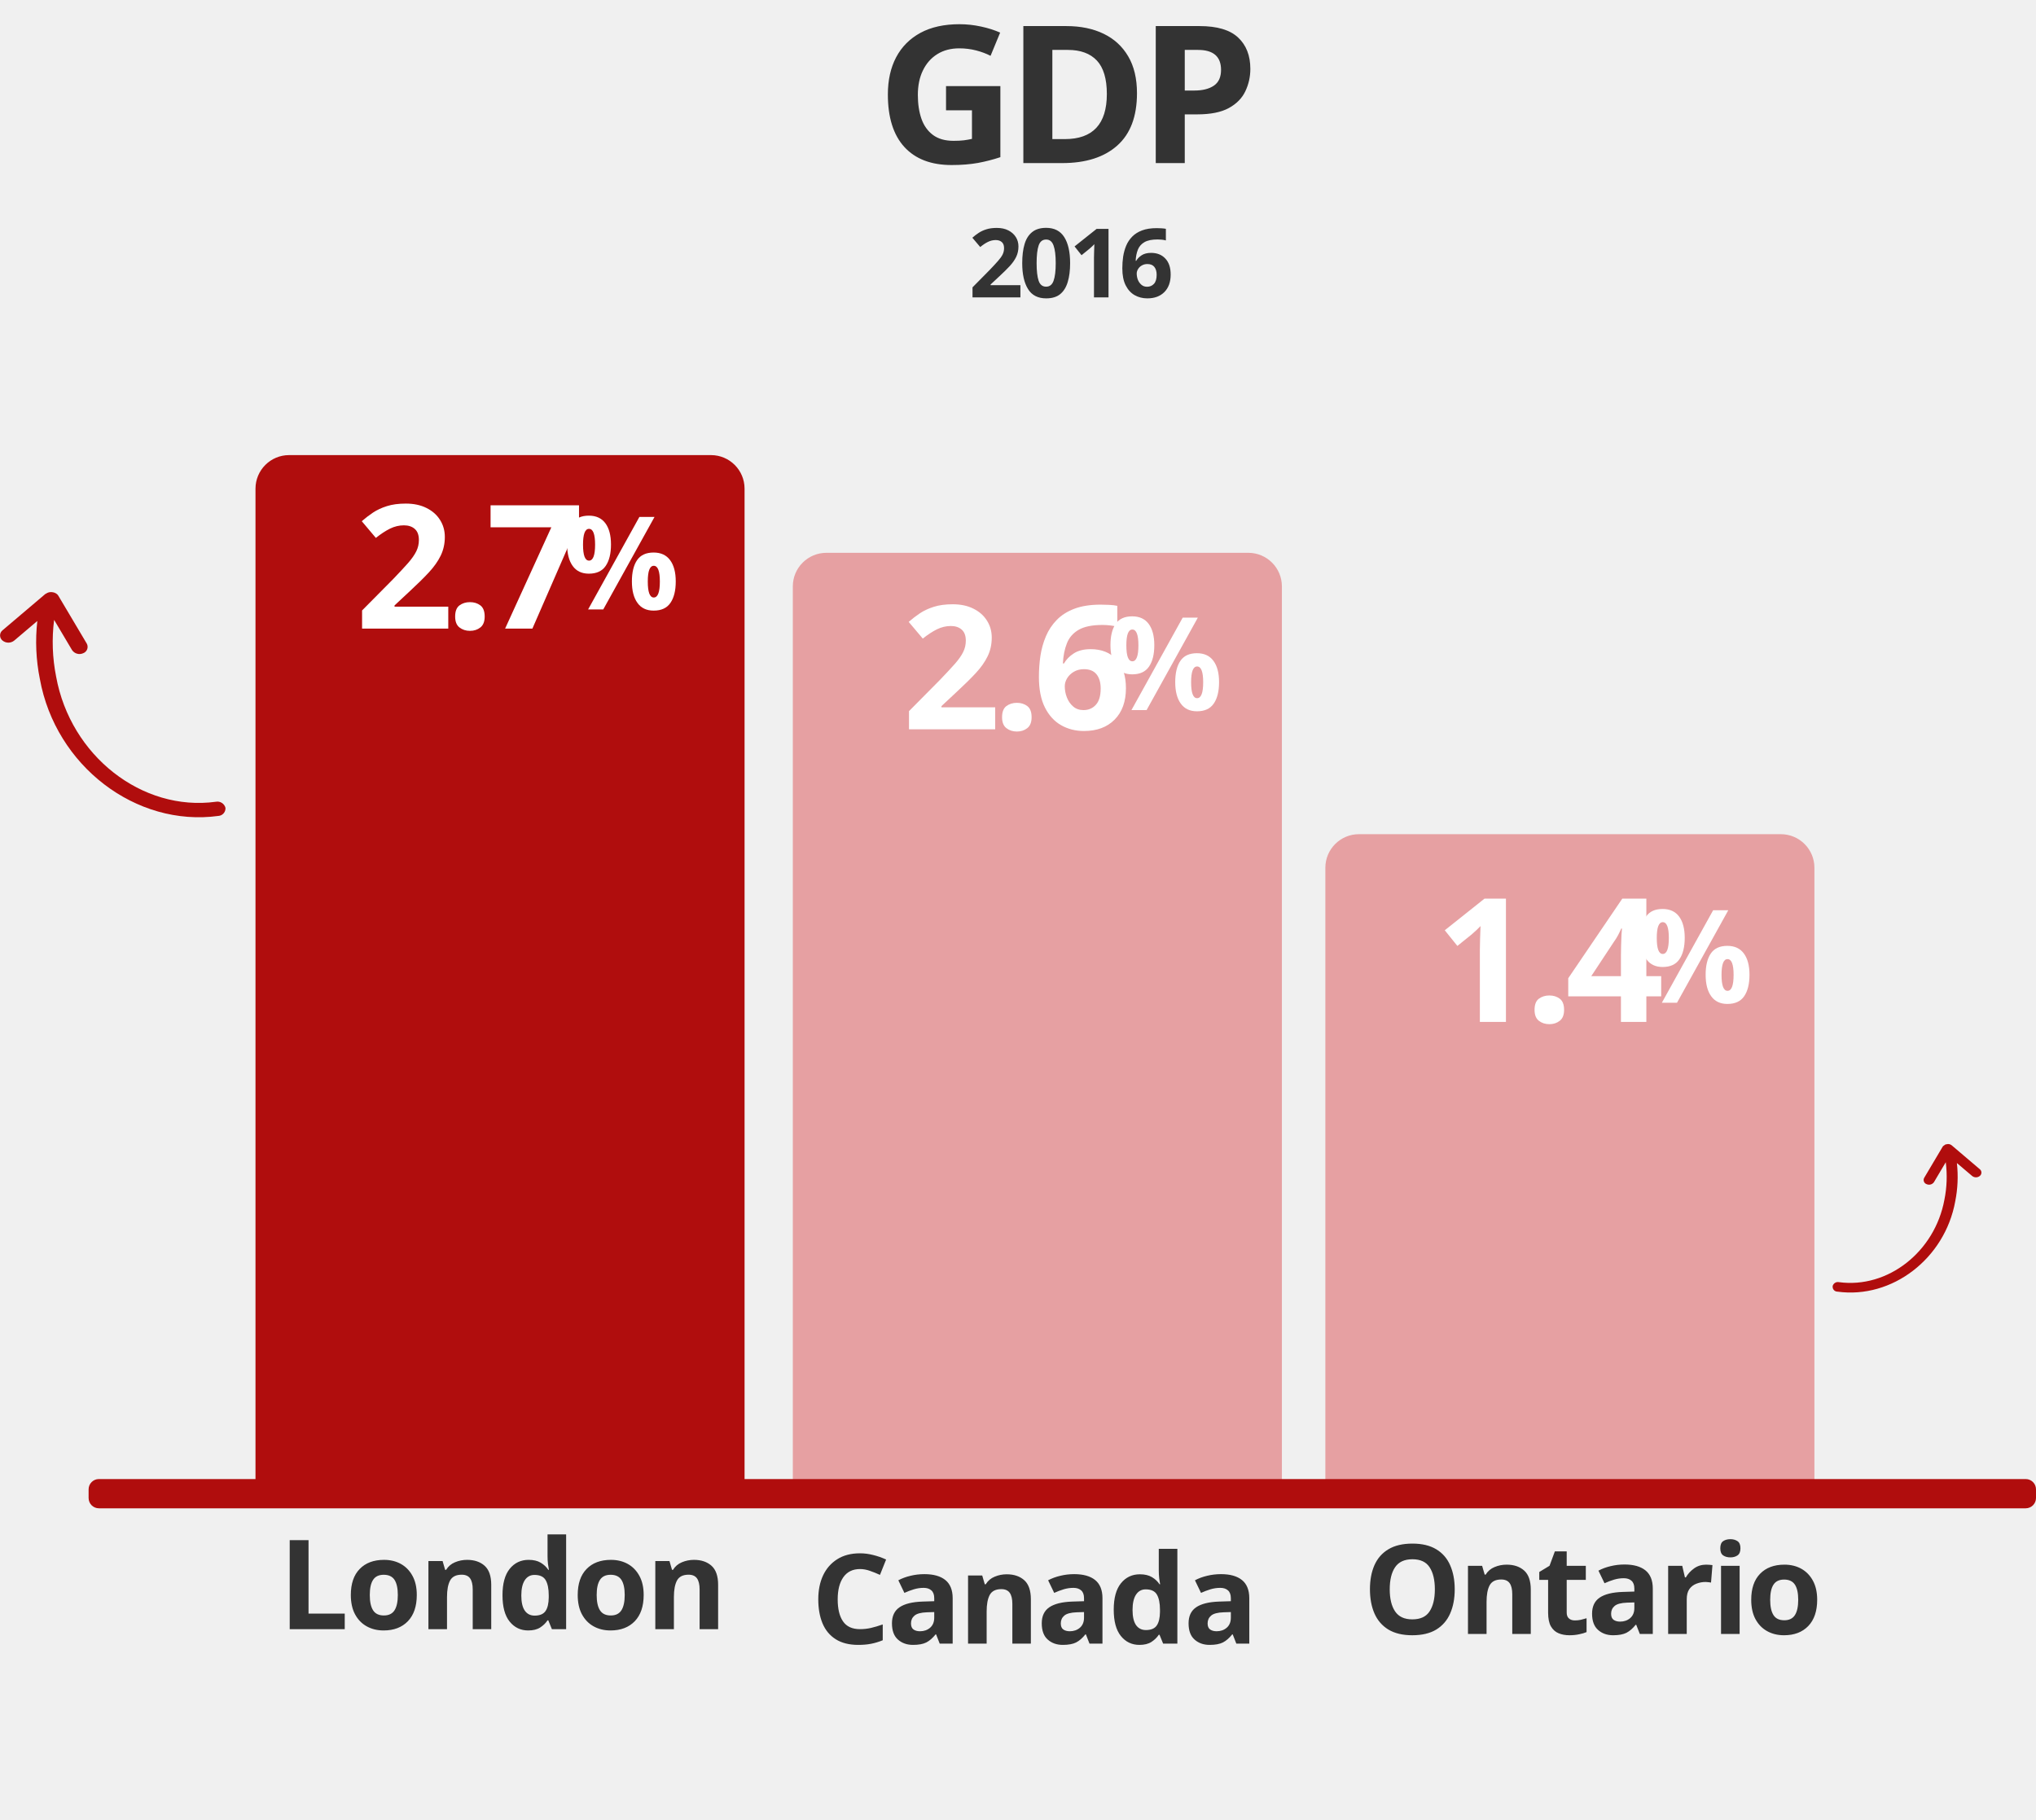
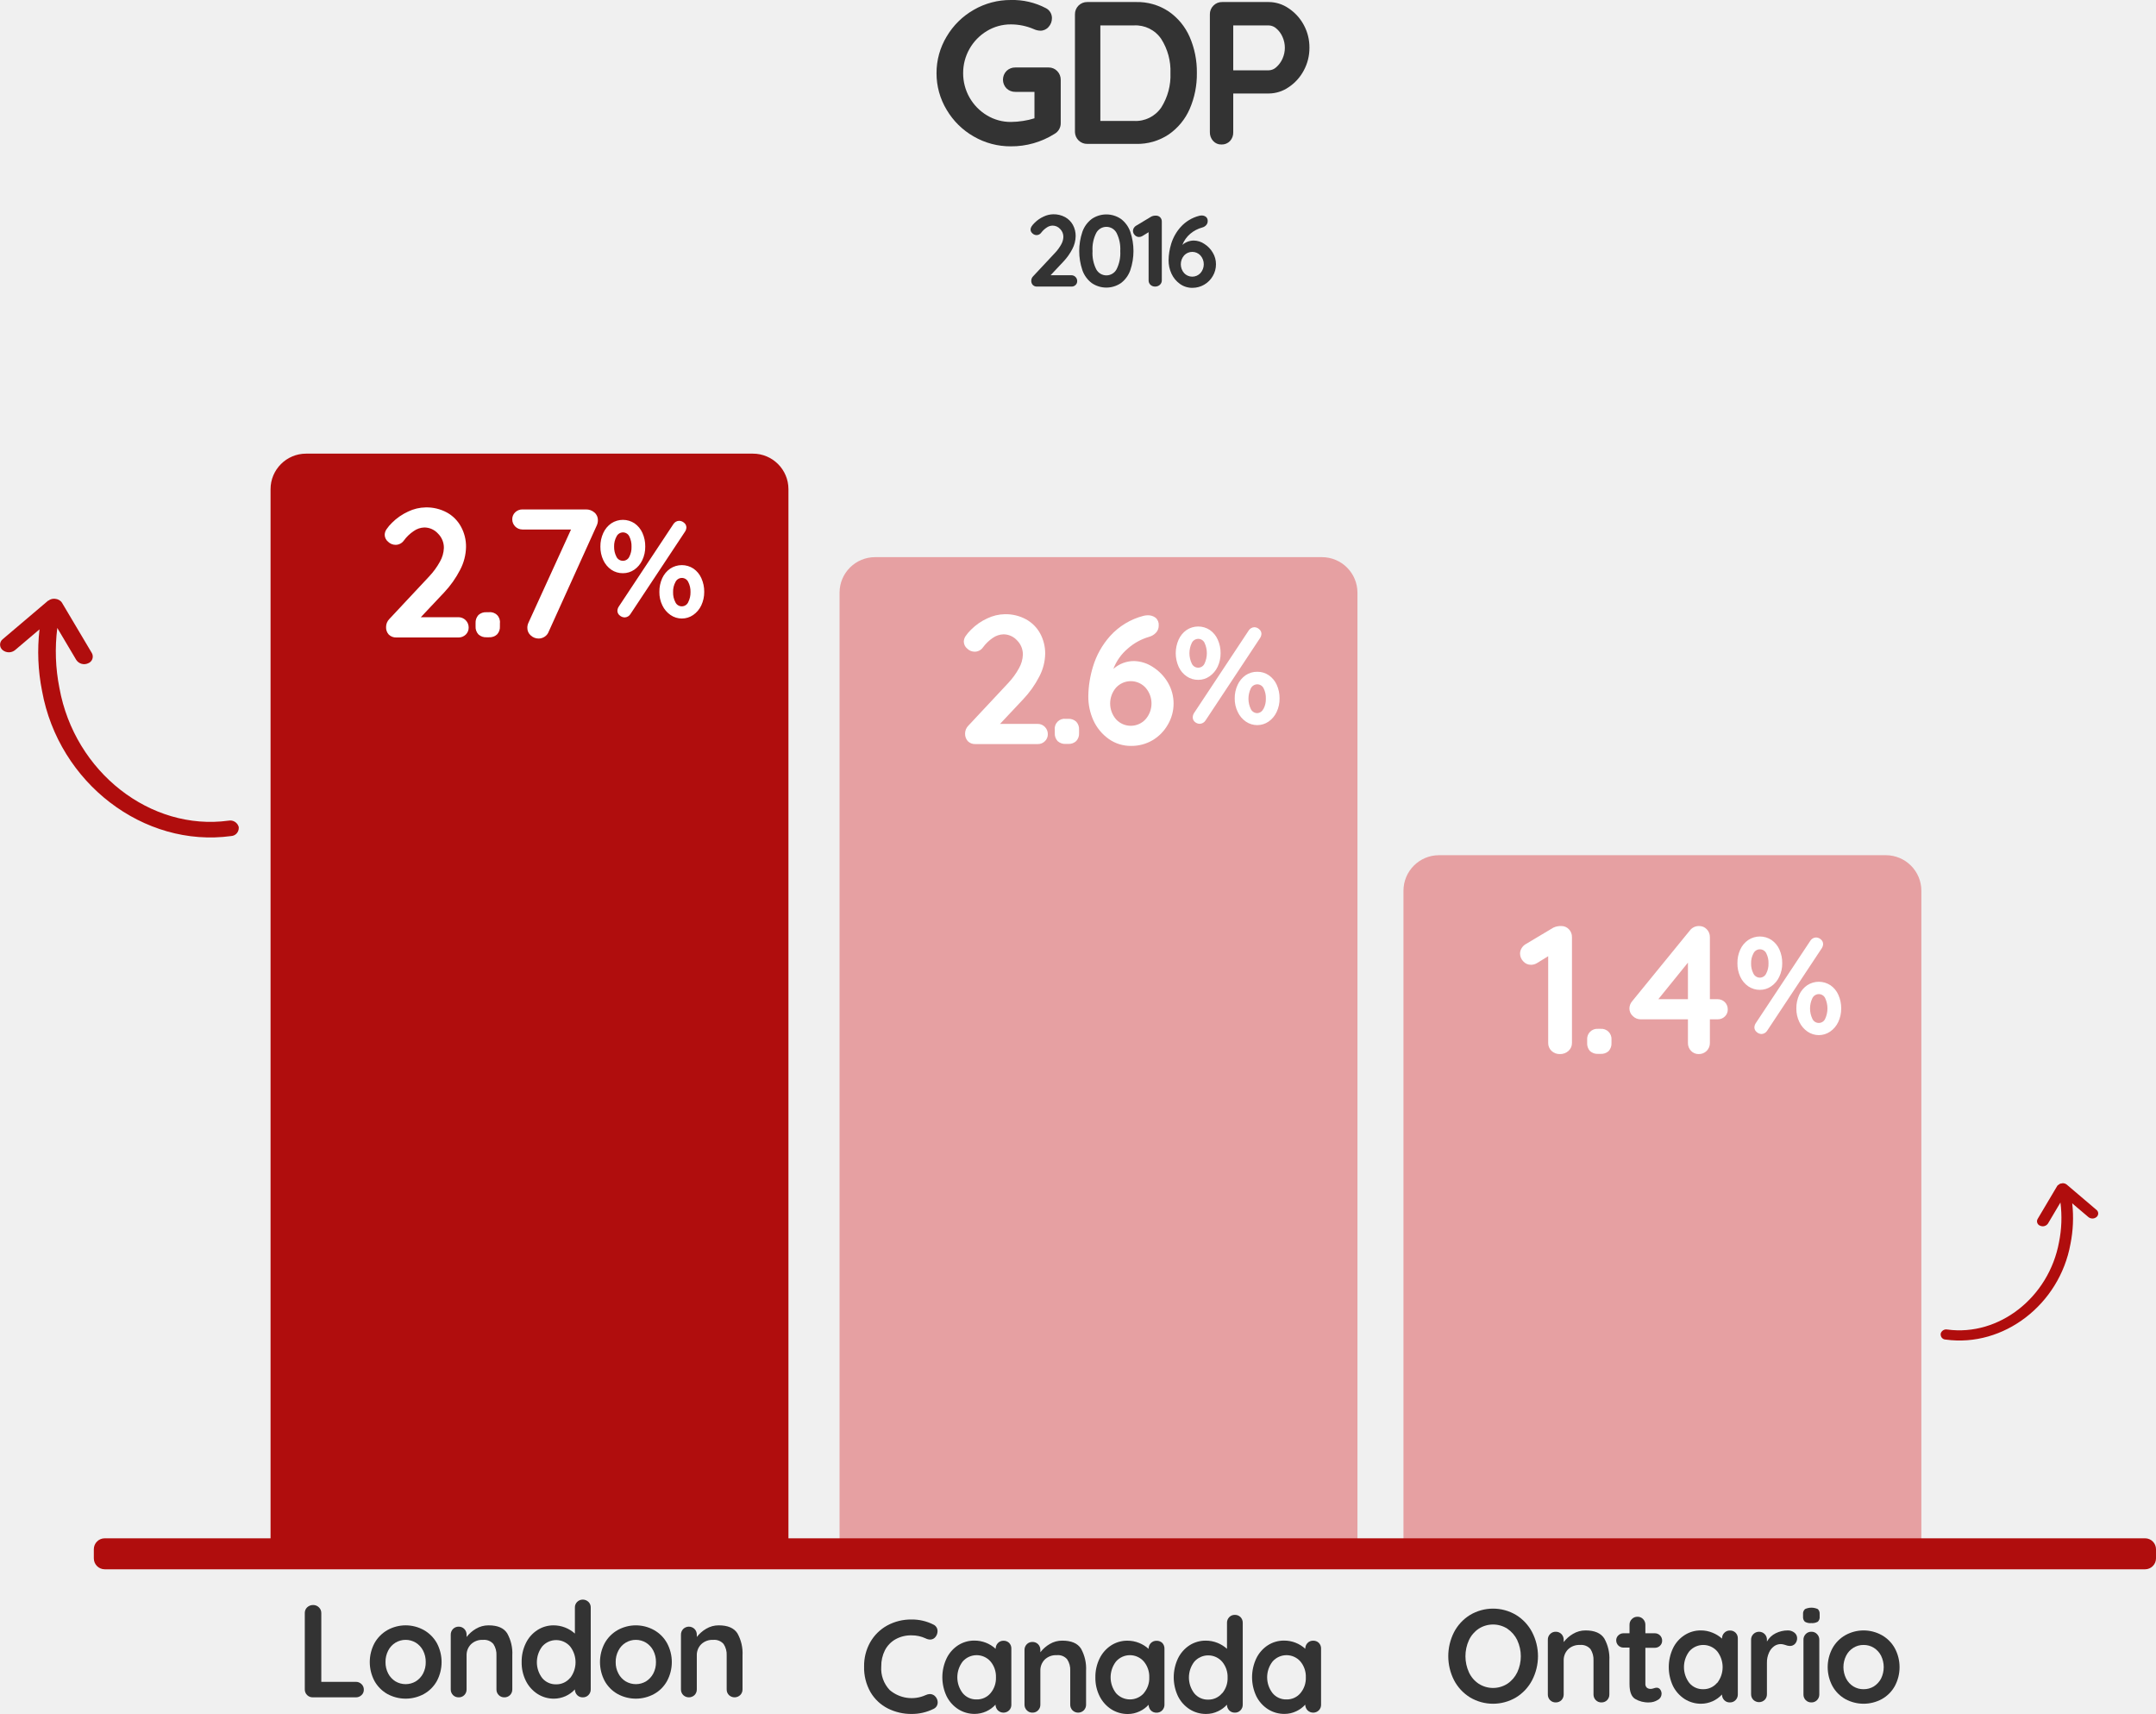
- <svg xmlns="http://www.w3.org/2000/svg" viewBox="0 0 424.42 379.42">
+ <svg xmlns="http://www.w3.org/2000/svg" viewBox="0 0 424.42 337.32">
  <defs>
-     <style>.cls-1{fill:#b00d0d;}.cls-2{fill:#e6a0a2;}.cls-3{font-size:36px;fill:#fff;letter-spacing:-0.05em;}.cls-3,.cls-5,.cls-6{font-family:Quicksand-Bold, Quicksand;font-weight:700;}.cls-4{font-size:27px;letter-spacing:-0.05em;}.cls-5{font-size:26px;letter-spacing:-0.03em;}.cls-5,.cls-6{fill:#333;}.cls-6{font-size:40px;letter-spacing:-0.05em;}.cls-7{font-size:20px;}</style>
+     <style>.cls-1{fill:#b00d0d;}.cls-2{fill:#e6a0a2;}.cls-3{fill:#fff;}.cls-4{fill:#333;}</style>
  </defs>
  <g id="Layer_2" data-name="Layer 2">
    <g id="Economics_main" data-name="Economics main">
-       <path class="cls-1" d="M60.26,94.88h87.95a7,7,0,0,1,7,7V314.11a0,0,0,0,1,0,0H53.26a0,0,0,0,1,0,0V101.88A7,7,0,0,1,60.26,94.88Z" />
-       <path class="cls-2" d="M172.27,115.25h87.95a7,7,0,0,1,7,7V314.11a0,0,0,0,1,0,0H165.27a0,0,0,0,1,0,0V122.25A7,7,0,0,1,172.27,115.25Z" />
-       <text class="cls-3" transform="translate(74.04 131.05)">2.7<tspan class="cls-4" x="43.34" y="-4">%</tspan>
-       </text>
-       <text class="cls-5" transform="translate(58.05 339.65)">London</text>
-       <text class="cls-5" transform="translate(284.06 340.65)">Ontario</text>
-       <text class="cls-6" transform="translate(182.77 34)">GDP<tspan class="cls-7">
-           <tspan x="19.16" y="28">2016</tspan>
-         </tspan>
-       </text>
-       <path class="cls-2" d="M283.28,173.91h87.95a7,7,0,0,1,7,7v133.2a0,0,0,0,1,0,0H276.28a0,0,0,0,1,0,0V180.91A7,7,0,0,1,283.28,173.91Z" />
-       <text class="cls-3" transform="translate(299.05 213.05)">1.4<tspan class="cls-4" x="42.16" y="-4">%</tspan>
-       </text>
-       <text class="cls-3" transform="translate(188.05 152.04)">2.6<tspan class="cls-4" x="42.59" y="-4">%</tspan>
-       </text>
-       <text class="cls-5" transform="translate(169.06 342.66)">Canada</text>
-       <path class="cls-1" d="M11.89,123.87h0a1.56,1.56,0,0,0-.5-.29,1,1,0,0,0-.16-.06,2.14,2.14,0,0,0-.44-.08h-.17a.22.22,0,0,0-.08,0,1.71,1.71,0,0,0-.51.1l0,0a1.72,1.72,0,0,0-.48.26l-.06,0L.52,131.41a1.37,1.37,0,0,0,0,2.13,1.93,1.93,0,0,0,2.45,0l4.81-4.08a39,39,0,0,0,.53,12.1c3.28,18.09,20,30.9,37.24,28.54A1.58,1.58,0,0,0,47,168.64a1.64,1.64,0,0,0,0-.23,1.73,1.73,0,0,0-2-1.26c-15.38,2.1-30.31-9.58-33.3-26.09a36.76,36.76,0,0,1-.42-11.83l3.74,6.3a1.87,1.87,0,0,0,2.33.65,1.41,1.41,0,0,0,.74-2l-5.89-9.92A1.31,1.31,0,0,0,11.89,123.87Z" />
-       <path class="cls-1" d="M405,239l-3.88,6.54a.92.92,0,0,0,.49,1.33,1.24,1.24,0,0,0,1.54-.42l2.46-4.15a24.09,24.09,0,0,1-.28,7.8c-2,10.88-11.81,18.58-22,17.2a1.12,1.12,0,0,0-1.3.82.78.78,0,0,0,0,.16,1,1,0,0,0,1,1c11.38,1.56,22.39-6.89,24.55-18.81a26,26,0,0,0,.35-8l3.17,2.69a1.27,1.27,0,0,0,1.61,0,.9.9,0,0,0,0-1.4l-5.88-5,0,0a1.33,1.33,0,0,0-.31-.18h0a1.21,1.21,0,0,0-.33-.07h-.17a1.5,1.5,0,0,0-.29.06l-.1,0a1,1,0,0,0-.33.2h0A1.16,1.16,0,0,0,405,239Z" />
-       <rect class="cls-1" x="18.47" y="308.35" width="405.95" height="6.1" rx="2.15" ry="2.15" />
+       <path class="cls-1" d="M60.26,89.28h87.95a7,7,0,0,1,7,7V308.51a0,0,0,0,1,0,0H53.26a0,0,0,0,1,0,0V96.28A7,7,0,0,1,60.26,89.28Z" />
+       <path class="cls-2" d="M172.27,109.65h87.95a7,7,0,0,1,7,7V308.51a0,0,0,0,1,0,0H165.27a0,0,0,0,1,0,0V116.65A7,7,0,0,1,172.27,109.65Z" />
+       <path class="cls-3" d="M91.68,122.07a2,2,0,0,1,.58,1.44,1.88,1.88,0,0,1-.58,1.39,2,2,0,0,1-1.44.56H78a2,2,0,0,1-1.48-.58A2.07,2.07,0,0,1,76,123.4a2.24,2.24,0,0,1,.65-1.58l7.85-8.39a14.08,14.08,0,0,0,2.11-2.9,5.83,5.83,0,0,0,.77-2.68A3.89,3.89,0,0,0,86.21,105a3.63,3.63,0,0,0-2.67-1.19,3.8,3.8,0,0,0-2.1.71,7.64,7.64,0,0,0-1.93,1.85,2,2,0,0,1-1.65.86,2.1,2.1,0,0,1-1.46-.61,1.79,1.79,0,0,1-.67-1.37,2,2,0,0,1,.36-1.09,8.24,8.24,0,0,1,1.08-1.28,11,11,0,0,1,3.17-2.2,8.27,8.27,0,0,1,3.46-.82,8.41,8.41,0,0,1,4.17,1,7,7,0,0,1,2.77,2.78,8.08,8.08,0,0,1,1,4,10,10,0,0,1-1.17,4.52,19.29,19.29,0,0,1-3.15,4.45l-4.58,4.86h7.42A2,2,0,0,1,91.68,122.07Z" />
+       <path class="cls-3" d="M94.18,124.86a2.16,2.16,0,0,1-.56-1.6v-.61a2.2,2.2,0,0,1,.56-1.61,2.17,2.17,0,0,1,1.6-.55h.47a1.94,1.94,0,0,1,2.16,2.16v.61a2.12,2.12,0,0,1-.56,1.6,2.16,2.16,0,0,1-1.6.56h-.47A2.18,2.18,0,0,1,94.18,124.86Z" />
+       <path class="cls-3" d="M117,100.85a1.92,1.92,0,0,1,.7,1.53,2.5,2.5,0,0,1-.21,1l-9.47,20.92a2,2,0,0,1-.79,1,2.12,2.12,0,0,1-1.19.37,2.26,2.26,0,0,1-1.57-.62,1.93,1.93,0,0,1-.66-1.47,2.32,2.32,0,0,1,.21-1l8.39-18.37h-9.57a2,2,0,0,1-2-2,1.86,1.86,0,0,1,.58-1.39,2,2,0,0,1,1.44-.56H115.4A2.44,2.44,0,0,1,117,100.85Z" />
+       <path class="cls-3" d="M120.34,112.13a4.67,4.67,0,0,1-1.58-1.89,6.13,6.13,0,0,1-.57-2.66,6.2,6.2,0,0,1,.57-2.69,4.65,4.65,0,0,1,1.57-1.89,4.16,4.16,0,0,1,4.59,0,4.61,4.61,0,0,1,1.55,1.89,6.34,6.34,0,0,1,.55,2.69,6,6,0,0,1-.58,2.66,4.69,4.69,0,0,1-1.59,1.89,3.88,3.88,0,0,1-2.23.68A4,4,0,0,1,120.34,112.13Zm3.52-2.51a4,4,0,0,0,.46-2,4.25,4.25,0,0,0-.44-2.06,1.39,1.39,0,0,0-1.26-.78,1.41,1.41,0,0,0-1.25.8,3.9,3.9,0,0,0-.48,2,4.13,4.13,0,0,0,.46,2,1.41,1.41,0,0,0,1.27.79A1.38,1.38,0,0,0,123.86,109.62ZM122,121.13a1.16,1.16,0,0,1-.46-.94,1.61,1.61,0,0,1,.27-.81l10.75-16.23a1.38,1.38,0,0,1,1.1-.65,1.5,1.5,0,0,1,1,.38,1.16,1.16,0,0,1,.46.94,1.61,1.61,0,0,1-.27.81l-10.75,16.23a1.38,1.38,0,0,1-1.1.65A1.5,1.5,0,0,1,122,121.13Zm10-.09a4.82,4.82,0,0,1-1.61-1.89,5.87,5.87,0,0,1-.59-2.66,6.35,6.35,0,0,1,.56-2.69,4.65,4.65,0,0,1,1.57-1.89,4.16,4.16,0,0,1,4.59,0,4.53,4.53,0,0,1,1.55,1.89,6.35,6.35,0,0,1,.56,2.69,6.14,6.14,0,0,1-.58,2.66,4.72,4.72,0,0,1-1.6,1.89,3.93,3.93,0,0,1-4.45,0Zm3.47-2.51a4.13,4.13,0,0,0,.46-2,4.07,4.07,0,0,0-.45-2,1.39,1.39,0,0,0-1.26-.79,1.41,1.41,0,0,0-1.25.8,3.9,3.9,0,0,0-.47,2,4,4,0,0,0,.46,2,1.39,1.39,0,0,0,2.51,0Z" />
+       <path class="cls-4" d="M71.16,331.44a1.45,1.45,0,0,1,.46,1.11,1.38,1.38,0,0,1-.46,1.07,1.56,1.56,0,0,1-1.13.43H61.58A1.54,1.54,0,0,1,60,332.47v-15a1.51,1.51,0,0,1,.46-1.13,1.68,1.68,0,0,1,1.2-.46,1.57,1.57,0,0,1,1.12.46,1.52,1.52,0,0,1,.47,1.13V331H70A1.56,1.56,0,0,1,71.16,331.44Z" />
+       <path class="cls-4" d="M86,330.84a6.63,6.63,0,0,1-2.56,2.56,7.52,7.52,0,0,1-7.17,0,6.67,6.67,0,0,1-2.55-2.56,7.95,7.95,0,0,1,0-7.46,6.77,6.77,0,0,1,2.55-2.57,7.37,7.37,0,0,1,7.17,0A6.72,6.72,0,0,1,86,323.38a7.95,7.95,0,0,1,0,7.46Zm-2.72-6a3.91,3.91,0,0,0-1.43-1.55,3.88,3.88,0,0,0-4,0,3.91,3.91,0,0,0-1.43,1.55,4.78,4.78,0,0,0-.53,2.27,4.71,4.71,0,0,0,.53,2.26,4,4,0,0,0,1.43,1.54,3.94,3.94,0,0,0,4,0,4,4,0,0,0,1.43-1.54,4.71,4.71,0,0,0,.53-2.26A4.78,4.78,0,0,0,83.28,324.84Z" />
+       <path class="cls-4" d="M99.85,321.46a8,8,0,0,1,1,4.35v6.66a1.57,1.57,0,0,1-.44,1.13,1.52,1.52,0,0,1-1.12.45,1.5,1.5,0,0,1-1.12-.45,1.53,1.53,0,0,1-.44-1.13v-6.66a3.75,3.75,0,0,0-.6-2.25,2.39,2.39,0,0,0-2.05-.82,3.17,3.17,0,0,0-2.37.87,3,3,0,0,0-.86,2.2v6.66a1.57,1.57,0,0,1-.44,1.13,1.5,1.5,0,0,1-1.12.45,1.52,1.52,0,0,1-1.12-.45,1.57,1.57,0,0,1-.44-1.13V321.73a1.57,1.57,0,0,1,.44-1.13,1.52,1.52,0,0,1,1.12-.46,1.51,1.51,0,0,1,1.12.46,1.57,1.57,0,0,1,.44,1.13v.44a6.39,6.39,0,0,1,1.83-1.61,4.8,4.8,0,0,1,2.49-.68C98,319.88,99.18,320.41,99.85,321.46Z" />
+       <path class="cls-4" d="M115.84,315.26a1.51,1.51,0,0,1,.45,1.14v16.07a1.54,1.54,0,0,1-.45,1.13,1.48,1.48,0,0,1-1.11.45,1.45,1.45,0,0,1-1.11-.44,1.58,1.58,0,0,1-.45-1.12,5.63,5.63,0,0,1-4.09,1.82,5.92,5.92,0,0,1-3.25-.92,6.5,6.5,0,0,1-2.3-2.56,8,8,0,0,1-.84-3.72,8.12,8.12,0,0,1,.83-3.73,6.32,6.32,0,0,1,2.27-2.57,5.8,5.8,0,0,1,3.19-.93,6.28,6.28,0,0,1,4.19,1.62v-5.1a1.53,1.53,0,0,1,.44-1.13,1.59,1.59,0,0,1,2.23,0Zm-3.61,15a5.07,5.07,0,0,0,0-6.23,3.64,3.64,0,0,0-5.49,0,5.13,5.13,0,0,0,0,6.23,3.44,3.44,0,0,0,2.74,1.23A3.48,3.48,0,0,0,112.23,330.22Z" />
+       <path class="cls-4" d="M131.31,330.84a6.5,6.5,0,0,1-2.56,2.56,7.5,7.5,0,0,1-7.16,0,6.6,6.6,0,0,1-2.55-2.56,7.95,7.95,0,0,1,0-7.46,6.7,6.7,0,0,1,2.55-2.57,7.36,7.36,0,0,1,7.16,0,6.59,6.59,0,0,1,2.56,2.57,7.87,7.87,0,0,1,0,7.46Zm-2.71-6a4,4,0,0,0-1.43-1.55,3.88,3.88,0,0,0-4,0,3.84,3.84,0,0,0-1.43,1.55,4.67,4.67,0,0,0-.54,2.27,4.61,4.61,0,0,0,.54,2.26,3.94,3.94,0,0,0,1.43,1.54,3.94,3.94,0,0,0,4,0,4.09,4.09,0,0,0,1.43-1.54,4.71,4.71,0,0,0,.53-2.26A4.78,4.78,0,0,0,128.6,324.84Z" />
+       <path class="cls-4" d="M145.17,321.46a8,8,0,0,1,1,4.35v6.66a1.54,1.54,0,0,1-.45,1.13,1.61,1.61,0,0,1-2.23,0,1.53,1.53,0,0,1-.44-1.13v-6.66a3.75,3.75,0,0,0-.6-2.25,2.41,2.41,0,0,0-2.06-.82,3.16,3.16,0,0,0-2.36.87,3,3,0,0,0-.86,2.2v6.66a1.57,1.57,0,0,1-.44,1.13,1.62,1.62,0,0,1-2.24,0,1.57,1.57,0,0,1-.44-1.13V321.73a1.57,1.57,0,0,1,.44-1.13,1.59,1.59,0,0,1,2.24,0,1.57,1.57,0,0,1,.44,1.13v.44a6.39,6.39,0,0,1,1.83-1.61,4.78,4.78,0,0,1,2.49-.68C143.27,319.88,144.5,320.41,145.17,321.46Z" />
+       <path class="cls-4" d="M301.61,330.67a8.67,8.67,0,0,1-3.16,3.39,8.85,8.85,0,0,1-9.07,0,8.72,8.72,0,0,1-3.15-3.39,10.42,10.42,0,0,1,0-9.44,8.72,8.72,0,0,1,3.15-3.39,8.85,8.85,0,0,1,9.07,0,8.67,8.67,0,0,1,3.16,3.39,10.26,10.26,0,0,1,0,9.44Zm-2.93-7.88a5.77,5.77,0,0,0-1.95-2.25,5.22,5.22,0,0,0-5.63,0,5.51,5.51,0,0,0-1.93,2.25,7.63,7.63,0,0,0,0,6.34,5.39,5.39,0,0,0,1.93,2.25,5.22,5.22,0,0,0,5.63,0,5.63,5.63,0,0,0,1.95-2.25,7.48,7.48,0,0,0,0-6.32Z" />
+       <path class="cls-4" d="M315.81,322.46a7.93,7.93,0,0,1,1,4.35v6.66a1.55,1.55,0,0,1-.44,1.13,1.5,1.5,0,0,1-1.12.45,1.48,1.48,0,0,1-1.11-.45,1.55,1.55,0,0,1-.45-1.13v-6.66a3.83,3.83,0,0,0-.59-2.25,2.41,2.41,0,0,0-2.06-.82,3.16,3.16,0,0,0-2.36.87,3,3,0,0,0-.86,2.2v6.66a1.59,1.59,0,0,1-.44,1.13,1.52,1.52,0,0,1-1.12.45,1.5,1.5,0,0,1-1.12-.45,1.55,1.55,0,0,1-.44-1.13V322.73a1.53,1.53,0,0,1,.44-1.13,1.47,1.47,0,0,1,1.12-.46,1.49,1.49,0,0,1,1.12.46,1.57,1.57,0,0,1,.44,1.13v.44a6.39,6.39,0,0,1,1.83-1.61,4.74,4.74,0,0,1,2.48-.68C313.91,320.88,315.13,321.41,315.81,322.46Z" />
+       <path class="cls-4" d="M326.79,332.47a1.36,1.36,0,0,1,.3.92,1.38,1.38,0,0,1-.76,1.18,3.22,3.22,0,0,1-1.73.48,5,5,0,0,1-2.72-.69c-.74-.46-1.1-1.43-1.1-2.92v-7.18h-1.2a1.43,1.43,0,0,1-1-.41,1.42,1.42,0,0,1-.42-1,1.31,1.31,0,0,1,.42-1,1.43,1.43,0,0,1,1-.41h1.2v-1.66a1.54,1.54,0,0,1,.45-1.13,1.51,1.51,0,0,1,1.13-.46,1.44,1.44,0,0,1,1.09.46,1.54,1.54,0,0,1,.45,1.13v1.66h1.84a1.43,1.43,0,0,1,1.46,1.46,1.33,1.33,0,0,1-.42,1,1.43,1.43,0,0,1-1,.4H323.9v7.05a1,1,0,0,0,.28.79,1.13,1.13,0,0,0,.78.25,2.22,2.22,0,0,0,.57-.11,1.71,1.71,0,0,1,.6-.13A.86.86,0,0,1,326.79,332.47Z" />
+       <path class="cls-4" d="M341.65,321.32a1.55,1.55,0,0,1,.45,1.15v11a1.55,1.55,0,0,1-.45,1.13,1.48,1.48,0,0,1-1.11.45,1.45,1.45,0,0,1-1.11-.44,1.58,1.58,0,0,1-.45-1.12,5.63,5.63,0,0,1-4.09,1.82,6,6,0,0,1-3.25-.92,6.57,6.57,0,0,1-2.3-2.56,8.73,8.73,0,0,1,0-7.45,6.32,6.32,0,0,1,2.27-2.57,5.8,5.8,0,0,1,3.19-.93,5.92,5.92,0,0,1,2.34.46,6.32,6.32,0,0,1,1.85,1.15v0a1.53,1.53,0,0,1,.44-1.13,1.46,1.46,0,0,1,1.12-.46A1.51,1.51,0,0,1,341.65,321.32Zm-3.61,9.9a5.07,5.07,0,0,0,0-6.23,3.64,3.64,0,0,0-5.49,0,5.13,5.13,0,0,0,0,6.23,3.44,3.44,0,0,0,2.74,1.23A3.48,3.48,0,0,0,338,331.22Z" />
+       <path class="cls-4" d="M353.24,321.32a1.35,1.35,0,0,1,.53,1,1.6,1.6,0,0,1-.42,1.21,1.35,1.35,0,0,1-1,.41,2.41,2.41,0,0,1-.88-.19l-.35-.1a2.21,2.21,0,0,0-.59-.08,2.25,2.25,0,0,0-1.29.42,3.06,3.06,0,0,0-1,1.26,4.59,4.59,0,0,0-.41,2v6.17a1.55,1.55,0,0,1-.44,1.13,1.61,1.61,0,0,1-2.23,0,1.55,1.55,0,0,1-.45-1.13V322.73a1.54,1.54,0,0,1,.45-1.13,1.58,1.58,0,0,1,2.23,0,1.53,1.53,0,0,1,.44,1.13v.34a4,4,0,0,1,1.72-1.63,5.32,5.32,0,0,1,2.39-.56A2,2,0,0,1,353.24,321.32Z" />
+       <path class="cls-4" d="M355.3,319.17a1.24,1.24,0,0,1-.36-1v-.49a1.18,1.18,0,0,1,.39-1,3,3,0,0,1,2.52,0,1.24,1.24,0,0,1,.36,1v.49a1.19,1.19,0,0,1-.37,1,2.29,2.29,0,0,1-1.29.27A2.1,2.1,0,0,1,355.3,319.17Zm2.39,15.43a1.48,1.48,0,0,1-1.11.45,1.5,1.5,0,0,1-1.12-.45,1.55,1.55,0,0,1-.44-1.13V322.73a1.53,1.53,0,0,1,.44-1.13,1.47,1.47,0,0,1,1.12-.46,1.45,1.45,0,0,1,1.11.46,1.54,1.54,0,0,1,.45,1.13v10.74A1.55,1.55,0,0,1,357.69,334.6Z" />
+       <path class="cls-4" d="M373,331.84a6.56,6.56,0,0,1-2.56,2.56,7.5,7.5,0,0,1-7.16,0,6.54,6.54,0,0,1-2.55-2.56,7.87,7.87,0,0,1,0-7.46,6.63,6.63,0,0,1,2.55-2.57,7.36,7.36,0,0,1,7.16,0,6.66,6.66,0,0,1,2.56,2.57,7.87,7.87,0,0,1,0,7.46Zm-2.71-6a4,4,0,0,0-1.43-1.55,3.73,3.73,0,0,0-2-.55,3.68,3.68,0,0,0-2,.55,3.84,3.84,0,0,0-1.43,1.55,5,5,0,0,0,0,4.53,3.94,3.94,0,0,0,1.43,1.54,3.76,3.76,0,0,0,2,.54,3.81,3.81,0,0,0,2-.54,4.09,4.09,0,0,0,1.43-1.54,5.1,5.1,0,0,0,0-4.53Z" />
+       <path class="cls-4" d="M208.13,14a2.42,2.42,0,0,1,.68,1.74V24.2a2.4,2.4,0,0,1-1.24,2.16A15.92,15.92,0,0,1,199,28.8a14.42,14.42,0,0,1-7.32-1.94,14.53,14.53,0,0,1-5.32-5.24,13.86,13.86,0,0,1-2-7.22,13.86,13.86,0,0,1,2-7.22,14.53,14.53,0,0,1,5.32-5.24A14.42,14.42,0,0,1,199,0a14.07,14.07,0,0,1,6.88,1.6,2.16,2.16,0,0,1,.9.84,2.21,2.21,0,0,1,.3,1.12,2.52,2.52,0,0,1-.66,1.74,2.1,2.1,0,0,1-1.62.74,3.34,3.34,0,0,1-1.32-.32A11.37,11.37,0,0,0,199,4.8a9,9,0,0,0-4.72,1.3,9.64,9.64,0,0,0-4.68,8.3,9.64,9.64,0,0,0,4.68,8.3A9,9,0,0,0,199,24a16,16,0,0,0,2.4-.2,14,14,0,0,0,2.24-.52v-5.2h-3.76a2.42,2.42,0,0,1-1.74-.68,2.46,2.46,0,0,1,0-3.44,2.42,2.42,0,0,1,1.74-.68h6.56A2.28,2.28,0,0,1,208.13,14Z" />
+       <path class="cls-4" d="M230.07,2.26a11.85,11.85,0,0,1,4.12,5,17.18,17.18,0,0,1,1.42,7.1,17.18,17.18,0,0,1-1.42,7.1,11.85,11.85,0,0,1-4.12,5,11.1,11.1,0,0,1-6.46,1.86h-9.56A2.39,2.39,0,0,1,211.61,26V2.84A2.39,2.39,0,0,1,214.05.4h9.56A11.1,11.1,0,0,1,230.07,2.26Zm-1.46,18.88a11.77,11.77,0,0,0,1.8-6.74,11.69,11.69,0,0,0-1.82-6.74A6.1,6.1,0,0,0,223.21,5h-6.6V23.8h6.6A6.09,6.09,0,0,0,228.61,21.14Z" />
+       <path class="cls-4" d="M253.65,1.62a9.12,9.12,0,0,1,3,3.28,9.21,9.21,0,0,1,1.12,4.5,9.28,9.28,0,0,1-1.12,4.48,9,9,0,0,1-3,3.3,6.94,6.94,0,0,1-3.88,1.22h-7V26a2.44,2.44,0,0,1-.64,1.76,2.22,2.22,0,0,1-1.68.68,2.11,2.11,0,0,1-1.64-.7,2.48,2.48,0,0,1-.64-1.74V2.84a2.36,2.36,0,0,1,.7-1.74,2.33,2.33,0,0,1,1.74-.7h9.12A6.94,6.94,0,0,1,253.65,1.62ZM251.27,13.2a4.83,4.83,0,0,0,1.2-1.66,5.21,5.21,0,0,0,0-4.28,4.57,4.57,0,0,0-1.2-1.64,2.34,2.34,0,0,0-1.5-.62h-7v8.84h7A2.26,2.26,0,0,0,251.27,13.2Z" />
+       <path class="cls-4" d="M211.73,54.52a1.09,1.09,0,0,1,.32.8,1,1,0,0,1-.32.77,1.09,1.09,0,0,1-.8.31h-6.8a1.08,1.08,0,0,1-.82-.32,1.15,1.15,0,0,1-.3-.82,1.24,1.24,0,0,1,.36-.88l4.36-4.66a7.89,7.89,0,0,0,1.17-1.61,3.19,3.19,0,0,0,.43-1.49,2.15,2.15,0,0,0-.64-1.56,2,2,0,0,0-1.48-.66,2.1,2.1,0,0,0-1.17.39,4.33,4.33,0,0,0-1.07,1,1.11,1.11,0,0,1-.92.48,1.17,1.17,0,0,1-.81-.34,1,1,0,0,1-.37-.76,1.16,1.16,0,0,1,.2-.61,4.19,4.19,0,0,1,.6-.71,6,6,0,0,1,1.76-1.22,4.56,4.56,0,0,1,1.92-.46,4.71,4.71,0,0,1,2.32.56,3.87,3.87,0,0,1,1.54,1.54,4.5,4.5,0,0,1,.54,2.22A5.62,5.62,0,0,1,211.1,49a10.75,10.75,0,0,1-1.75,2.47l-2.54,2.7h4.12A1.09,1.09,0,0,1,211.73,54.52Z" />
+       <path class="cls-4" d="M214.9,55.7a5.42,5.42,0,0,1-1.83-2.53,11.77,11.77,0,0,1,0-7.54,5.42,5.42,0,0,1,1.83-2.53,5.09,5.09,0,0,1,5.78,0,5.42,5.42,0,0,1,1.83,2.53,11.77,11.77,0,0,1,0,7.54,5.42,5.42,0,0,1-1.83,2.53,5.09,5.09,0,0,1-5.78,0ZM219.8,53a7,7,0,0,0,.73-3.58,7,7,0,0,0-.73-3.58,2.27,2.27,0,0,0-4,0,7,7,0,0,0-.73,3.58,7,7,0,0,0,.73,3.58,2.27,2.27,0,0,0,4,0Z" />
+       <path class="cls-4" d="M228.37,42.75a1.18,1.18,0,0,1,.34.87V55.18a1.14,1.14,0,0,1-.38.87,1.35,1.35,0,0,1-.94.35,1.28,1.28,0,0,1-.92-.35,1.15,1.15,0,0,1-.36-.87V45.7l-1.24.76a1.21,1.21,0,0,1-.64.18,1.12,1.12,0,0,1-.85-.38,1.22,1.22,0,0,1-.35-.84,1.22,1.22,0,0,1,.62-1l3-1.8a1.83,1.83,0,0,1,.86-.18A1.15,1.15,0,0,1,228.37,42.75Z" />
+       <path class="cls-4" d="M237.08,48a5.07,5.07,0,0,1,1.65,1.7,4.37,4.37,0,0,1,.64,2.31,4.5,4.5,0,0,1-.63,2.33,4.62,4.62,0,0,1-4,2.31,4.16,4.16,0,0,1-2.46-.77,5.06,5.06,0,0,1-1.66-2,6.2,6.2,0,0,1-.58-2.67,11.59,11.59,0,0,1,.51-3.21,8.8,8.8,0,0,1,1.86-3.31,7.36,7.36,0,0,1,3.67-2.22,1.88,1.88,0,0,1,.46-.06,1.34,1.34,0,0,1,.86.27,1,1,0,0,1,.34.85,1.15,1.15,0,0,1-.29.77,1.55,1.55,0,0,1-.77.47A6.16,6.16,0,0,0,234.32,46a5.51,5.51,0,0,0-1.57,2.2,3.43,3.43,0,0,1,2.28-.86A3.84,3.84,0,0,1,237.08,48Zm-.77,5.75a2.62,2.62,0,0,0,0-3.48,2.19,2.19,0,0,0-3.21,0,2.65,2.65,0,0,0,0,3.48,2.19,2.19,0,0,0,3.21,0Z" />
+       <path class="cls-2" d="M283.28,168.31h87.95a7,7,0,0,1,7,7v133.2a0,0,0,0,1,0,0H276.28a0,0,0,0,1,0,0V175.31A7,7,0,0,1,283.28,168.31Z" />
+       <path class="cls-3" d="M308.84,182.88a2.15,2.15,0,0,1,.61,1.57v20.8a2.06,2.06,0,0,1-.68,1.57,2.41,2.41,0,0,1-1.69.63,2.29,2.29,0,0,1-1.66-.63,2.1,2.1,0,0,1-.65-1.57V188.19l-2.23,1.37a2.24,2.24,0,0,1-1.15.32,2,2,0,0,1-1.53-.68,2.19,2.19,0,0,1-.63-1.51,2,2,0,0,1,.31-1.08,2.22,2.22,0,0,1,.81-.8l5.43-3.24a3.36,3.36,0,0,1,1.55-.32A2,2,0,0,1,308.84,182.88Z" />
+       <path class="cls-3" d="M313,206.86a2.2,2.2,0,0,1-.56-1.61v-.61a2,2,0,0,1,2.16-2.16h.47a2,2,0,0,1,2.16,2.16v.61a2.2,2.2,0,0,1-.56,1.61,2.16,2.16,0,0,1-1.6.55h-.47A2.17,2.17,0,0,1,313,206.86Z" />
+       <path class="cls-3" d="M339.55,197.23a2,2,0,0,1,.57,1.44,1.85,1.85,0,0,1-.57,1.38,2,2,0,0,1-1.44.56H336.6v4.64a2.15,2.15,0,0,1-2.2,2.2,2,2,0,0,1-1.51-.63,2.15,2.15,0,0,1-.61-1.57v-4.64h-9.36a2.16,2.16,0,0,1-1.48-.63,2,2,0,0,1-.68-1.49,2.19,2.19,0,0,1,.54-1.44l11.37-13.94a2.21,2.21,0,0,1,1.8-.86,2,2,0,0,1,1.51.63,2.16,2.16,0,0,1,.62,1.57v12.2h1.51A2,2,0,0,1,339.55,197.23Zm-13.1-.58h5.83v-7.2Z" />
+       <path class="cls-3" d="M344.16,194.12a4.67,4.67,0,0,1-1.58-1.89,6.13,6.13,0,0,1-.56-2.66,6.23,6.23,0,0,1,.56-2.69,4.56,4.56,0,0,1,1.57-1.88,4.16,4.16,0,0,1,4.59,0,4.51,4.51,0,0,1,1.55,1.88,6.37,6.37,0,0,1,.55,2.69,6,6,0,0,1-.58,2.66,4.62,4.62,0,0,1-1.59,1.89,3.87,3.87,0,0,1-2.23.69A4,4,0,0,1,344.16,194.12Zm3.52-2.51a4,4,0,0,0,.46-2,4.1,4.1,0,0,0-.44-2,1.4,1.4,0,0,0-2.51,0,3.9,3.9,0,0,0-.48,2,4.11,4.11,0,0,0,.46,2,1.42,1.42,0,0,0,1.27.8A1.39,1.39,0,0,0,347.68,191.61Zm-1.86,11.51a1.18,1.18,0,0,1-.46-.94,1.68,1.68,0,0,1,.27-.81l10.75-16.23a1.37,1.37,0,0,1,1.11-.64,1.48,1.48,0,0,1,.94.37,1.18,1.18,0,0,1,.46.95,1.68,1.68,0,0,1-.27.81l-10.75,16.23a1.37,1.37,0,0,1-1.1.64A1.44,1.44,0,0,1,345.82,203.12Zm10-.09a4.82,4.82,0,0,1-1.61-1.89,6,6,0,0,1-.59-2.66,6.38,6.38,0,0,1,.56-2.69,4.56,4.56,0,0,1,1.57-1.88,4.16,4.16,0,0,1,4.59,0,4.44,4.44,0,0,1,1.55,1.88,6.38,6.38,0,0,1,.56,2.69,6.14,6.14,0,0,1-.58,2.66,4.72,4.72,0,0,1-1.6,1.89,3.93,3.93,0,0,1-4.45,0Zm3.47-2.51a4.82,4.82,0,0,0,0-4.09,1.38,1.38,0,0,0-1.25-.78,1.42,1.42,0,0,0-1.26.79,4.71,4.71,0,0,0,0,4.08,1.38,1.38,0,0,0,2.51,0Z" />
+       <path class="cls-3" d="M205.69,143.06a2,2,0,0,1,.58,1.44,1.86,1.86,0,0,1-.58,1.38,1.94,1.94,0,0,1-1.44.56H192a2,2,0,0,1-1.48-.57,2.14,2.14,0,0,1-.54-1.48,2.22,2.22,0,0,1,.65-1.58l7.85-8.39a14.08,14.08,0,0,0,2.11-2.9,5.86,5.86,0,0,0,.77-2.68,3.89,3.89,0,0,0-1.15-2.81,3.62,3.62,0,0,0-2.66-1.19,3.87,3.87,0,0,0-2.11.7,7.87,7.87,0,0,0-1.93,1.86,2,2,0,0,1-1.65.86,2.1,2.1,0,0,1-1.46-.61,1.81,1.81,0,0,1-.67-1.37,2,2,0,0,1,.36-1.1,8.23,8.23,0,0,1,1.08-1.27,10.79,10.79,0,0,1,3.17-2.2,8.29,8.29,0,0,1,3.46-.83,8.41,8.41,0,0,1,4.17,1,7.05,7.05,0,0,1,2.78,2.77,8.25,8.25,0,0,1,1,4,10,10,0,0,1-1.17,4.52,19.24,19.24,0,0,1-3.15,4.44l-4.57,4.86h7.41A1.92,1.92,0,0,1,205.69,143.06Z" />
+       <path class="cls-3" d="M208.19,145.85a2.17,2.17,0,0,1-.55-1.6v-.62a1.94,1.94,0,0,1,2.16-2.16h.46a2.16,2.16,0,0,1,1.6.56,2.14,2.14,0,0,1,.56,1.6v.62a2.14,2.14,0,0,1-.56,1.6,2.16,2.16,0,0,1-1.6.56h-.46A2.19,2.19,0,0,1,208.19,145.85Z" />
+       <path class="cls-3" d="M226.88,131.23a9.07,9.07,0,0,1,3,3.06,8.18,8.18,0,0,1,0,8.35,8.39,8.39,0,0,1-3,3.05,8.2,8.2,0,0,1-4.21,1.11,7.47,7.47,0,0,1-4.43-1.38,9.2,9.2,0,0,1-3-3.64,11.36,11.36,0,0,1-1-4.81,20.83,20.83,0,0,1,.92-5.77,15.86,15.86,0,0,1,3.35-6,13.28,13.28,0,0,1,6.6-4,3.58,3.58,0,0,1,.83-.11,2.45,2.45,0,0,1,1.55.49,1.82,1.82,0,0,1,.61,1.53,2,2,0,0,1-.52,1.39,2.92,2.92,0,0,1-1.39.84,10.93,10.93,0,0,0-4.19,2.31,9.82,9.82,0,0,0-2.83,4,6.09,6.09,0,0,1,4.11-1.55A7,7,0,0,1,226.88,131.23Zm-1.39,10.35a4.71,4.71,0,0,0,0-6.26,3.94,3.94,0,0,0-5.78,0,4.77,4.77,0,0,0,0,6.26,3.94,3.94,0,0,0,5.78,0Z" />
+       <path class="cls-3" d="M233.6,133.11a4.52,4.52,0,0,1-1.58-1.89,6.54,6.54,0,0,1,0-5.34,4.63,4.63,0,0,1,1.56-1.89,4.16,4.16,0,0,1,4.59,0,4.53,4.53,0,0,1,1.55,1.89,6.3,6.3,0,0,1,.56,2.68,6.1,6.1,0,0,1-.58,2.66,4.72,4.72,0,0,1-1.6,1.89,3.84,3.84,0,0,1-2.22.69A3.93,3.93,0,0,1,233.6,133.11Zm3.52-2.51a4.82,4.82,0,0,0,0-4.09,1.38,1.38,0,0,0-1.25-.78,1.43,1.43,0,0,0-1.26.8,4.69,4.69,0,0,0,0,4.07,1.38,1.38,0,0,0,2.51,0Zm-1.86,11.52a1.17,1.17,0,0,1-.46-1,1.68,1.68,0,0,1,.27-.81l10.74-16.22a1.38,1.38,0,0,1,1.11-.65,1.42,1.42,0,0,1,.94.38,1.15,1.15,0,0,1,.46.94,1.61,1.61,0,0,1-.27.81l-10.74,16.23a1.41,1.41,0,0,1-1.11.65A1.47,1.47,0,0,1,235.26,142.12Zm10-.1a4.73,4.73,0,0,1-1.6-1.89,5.84,5.84,0,0,1-.6-2.66,6.16,6.16,0,0,1,.57-2.68,4.71,4.71,0,0,1,1.56-1.89,4,4,0,0,1,2.3-.69,3.92,3.92,0,0,1,2.29.69,4.55,4.55,0,0,1,1.56,1.89,6.3,6.3,0,0,1,.55,2.68,6,6,0,0,1-.58,2.66,4.71,4.71,0,0,1-1.59,1.89,3.95,3.95,0,0,1-4.46,0Zm3.47-2.51a4,4,0,0,0,.46-2,4.21,4.21,0,0,0-.44-2.05,1.39,1.39,0,0,0-1.26-.78,1.44,1.44,0,0,0-1.26.8,4.69,4.69,0,0,0,0,4.07,1.42,1.42,0,0,0,1.27.8A1.4,1.4,0,0,0,248.7,139.51Z" />
+       <path class="cls-4" d="M184.56,321.07a1.79,1.79,0,0,1-.39,1.07,1.29,1.29,0,0,1-1.07.54,2,2,0,0,1-.88-.23,6.4,6.4,0,0,0-2.76-.6,6.23,6.23,0,0,0-3.17.77,5.25,5.25,0,0,0-2.08,2.15,6.85,6.85,0,0,0-.73,3.19,6.12,6.12,0,0,0,1.66,4.65,6.66,6.66,0,0,0,7.08,1,2.07,2.07,0,0,1,.83-.21,1.45,1.45,0,0,1,1.15.57,1.7,1.7,0,0,1,.39,1.07,1.43,1.43,0,0,1-.21.76,1.46,1.46,0,0,1-.6.52,9.59,9.59,0,0,1-4.32,1,10.26,10.26,0,0,1-4.68-1.08,8.32,8.32,0,0,1-3.4-3.18,9.7,9.7,0,0,1-1.28-5.1,9.44,9.44,0,0,1,1.21-4.76,8.65,8.65,0,0,1,3.34-3.29,9.77,9.77,0,0,1,4.81-1.18,9.29,9.29,0,0,1,4.29,1A1.4,1.4,0,0,1,184.56,321.07Z" />
+       <path class="cls-4" d="M198.65,323.33a1.54,1.54,0,0,1,.44,1.15v11a1.53,1.53,0,0,1-.44,1.13,1.59,1.59,0,0,1-2.22,0,1.65,1.65,0,0,1-.46-1.12,5.58,5.58,0,0,1-4.08,1.82,6,6,0,0,1-3.25-.92,6.45,6.45,0,0,1-2.3-2.57,8.7,8.7,0,0,1,0-7.44,6.41,6.41,0,0,1,2.27-2.58,5.87,5.87,0,0,1,3.19-.92A6.15,6.15,0,0,1,196,324.5v0a1.56,1.56,0,0,1,.45-1.14,1.48,1.48,0,0,1,1.11-.45A1.53,1.53,0,0,1,198.65,323.33ZM195,333.22a4.56,4.56,0,0,0,1.06-3.1A4.63,4.63,0,0,0,195,327a3.64,3.64,0,0,0-5.49,0,5.11,5.11,0,0,0,0,6.22,3.42,3.42,0,0,0,2.74,1.24A3.46,3.46,0,0,0,195,333.22Z" />
+       <path class="cls-4" d="M212.8,324.46a8.06,8.06,0,0,1,1,4.36v6.65a1.57,1.57,0,0,1-.44,1.13,1.59,1.59,0,0,1-2.24,0,1.57,1.57,0,0,1-.44-1.13v-6.65a3.71,3.71,0,0,0-.6-2.25,2.36,2.36,0,0,0-2.05-.82,3.17,3.17,0,0,0-2.37.87,3,3,0,0,0-.86,2.2v6.65a1.53,1.53,0,0,1-.44,1.13,1.47,1.47,0,0,1-1.12.46,1.45,1.45,0,0,1-1.11-.46,1.54,1.54,0,0,1-.45-1.13V324.73a1.55,1.55,0,0,1,.45-1.13,1.48,1.48,0,0,1,1.11-.45,1.5,1.5,0,0,1,1.12.45,1.55,1.55,0,0,1,.44,1.13v.45a6.33,6.33,0,0,1,1.84-1.62,4.73,4.73,0,0,1,2.48-.67C210.9,322.89,212.12,323.41,212.8,324.46Z" />
+       <path class="cls-4" d="M228.79,323.33a1.58,1.58,0,0,1,.44,1.15v11a1.57,1.57,0,0,1-.44,1.13,1.49,1.49,0,0,1-1.12.46,1.51,1.51,0,0,1-1.11-.44,1.64,1.64,0,0,1-.45-1.12,5.51,5.51,0,0,1-1.76,1.29,5.33,5.33,0,0,1-2.32.53,6,6,0,0,1-3.25-.92,6.48,6.48,0,0,1-2.31-2.57,8,8,0,0,1-.84-3.71,8.22,8.22,0,0,1,.83-3.73,6.44,6.44,0,0,1,2.28-2.58,5.81,5.81,0,0,1,3.18-.92,6.1,6.1,0,0,1,2.34.45,6.34,6.34,0,0,1,1.85,1.16v0a1.55,1.55,0,0,1,.44-1.14,1.5,1.5,0,0,1,1.12-.45A1.55,1.55,0,0,1,228.79,323.33Zm-3.62,9.89a4.56,4.56,0,0,0,1.07-3.1,4.63,4.63,0,0,0-1.07-3.12,3.63,3.63,0,0,0-5.48,0,5.09,5.09,0,0,0,0,6.22,3.67,3.67,0,0,0,5.5,0Z" />
+       <path class="cls-4" d="M244.2,318.26a1.54,1.54,0,0,1,.44,1.15v16.06a1.53,1.53,0,0,1-.44,1.13,1.45,1.45,0,0,1-1.11.46,1.49,1.49,0,0,1-1.11-.44,1.6,1.6,0,0,1-.45-1.12,5.51,5.51,0,0,1-1.76,1.29,5.37,5.37,0,0,1-2.33.53,6,6,0,0,1-3.25-.92,6.45,6.45,0,0,1-2.3-2.57,8.7,8.7,0,0,1,0-7.44,6.41,6.41,0,0,1,2.27-2.58,5.87,5.87,0,0,1,3.19-.92,6.1,6.1,0,0,1,2.34.45,6.34,6.34,0,0,1,1.85,1.16v-5.09a1.55,1.55,0,0,1,.44-1.14,1.48,1.48,0,0,1,1.12-.45A1.51,1.51,0,0,1,244.2,318.26Zm-3.61,15a4.56,4.56,0,0,0,1.07-3.1,4.63,4.63,0,0,0-1.07-3.12,3.64,3.64,0,0,0-5.49,0,5.11,5.11,0,0,0,0,6.22,3.42,3.42,0,0,0,2.74,1.24A3.46,3.46,0,0,0,240.59,333.22Z" />
+       <path class="cls-4" d="M259.62,323.33a1.54,1.54,0,0,1,.44,1.15v11a1.53,1.53,0,0,1-.44,1.13,1.59,1.59,0,0,1-2.22,0,1.65,1.65,0,0,1-.46-1.12,5.46,5.46,0,0,1-1.75,1.29,5.37,5.37,0,0,1-2.33.53,6,6,0,0,1-3.25-.92,6.45,6.45,0,0,1-2.3-2.57,8.7,8.7,0,0,1,0-7.44,6.41,6.41,0,0,1,2.27-2.58,5.85,5.85,0,0,1,3.19-.92,6.15,6.15,0,0,1,4.18,1.61v0a1.56,1.56,0,0,1,.45-1.14,1.48,1.48,0,0,1,1.11-.45A1.53,1.53,0,0,1,259.62,323.33ZM256,333.22a4.56,4.56,0,0,0,1.06-3.1A4.63,4.63,0,0,0,256,327a3.64,3.64,0,0,0-5.49,0,5.07,5.07,0,0,0,0,6.22,3.4,3.4,0,0,0,2.74,1.24A3.46,3.46,0,0,0,256,333.22Z" />
+       <path class="cls-1" d="M11.89,118.27h0a1.56,1.56,0,0,0-.5-.29,1,1,0,0,0-.16-.06,2.14,2.14,0,0,0-.44-.08h-.25a1.71,1.71,0,0,0-.51.1l0,0a1.72,1.72,0,0,0-.48.26l-.06,0L.52,125.81a1.37,1.37,0,0,0,0,2.13,1.93,1.93,0,0,0,2.45,0l4.81-4.08A39,39,0,0,0,8.28,136c3.28,18.09,20,30.9,37.24,28.54A1.58,1.58,0,0,0,47,163a1.64,1.64,0,0,0,0-.23,1.73,1.73,0,0,0-2-1.26c-15.38,2.1-30.31-9.58-33.3-26.09a36.76,36.76,0,0,1-.42-11.83l3.74,6.3a1.86,1.86,0,0,0,2.33.65,1.41,1.41,0,0,0,.74-2l-5.89-9.92A1.31,1.31,0,0,0,11.89,118.27Z" />
+       <path class="cls-1" d="M405,233.36l-3.88,6.54a.92.92,0,0,0,.49,1.33,1.24,1.24,0,0,0,1.54-.42l2.46-4.15a24.09,24.09,0,0,1-.28,7.8c-2,10.88-11.81,18.58-22,17.2a1.12,1.12,0,0,0-1.3.82.88.88,0,0,0,0,.16,1,1,0,0,0,1,1c11.38,1.56,22.39-6.89,24.55-18.81a26,26,0,0,0,.35-8l3.17,2.69a1.25,1.25,0,0,0,1.61,0,.9.9,0,0,0,0-1.4l-5.88-5,0,0a1.33,1.33,0,0,0-.31-.18h0a1.21,1.21,0,0,0-.33-.07h-.17a1.5,1.5,0,0,0-.29.06l-.1,0a1,1,0,0,0-.33.2h0A1.16,1.16,0,0,0,405,233.36Z" />
+       <rect class="cls-1" x="18.47" y="302.75" width="405.95" height="6.1" rx="2.15" ry="2.15" />
    </g>
  </g>
</svg>
